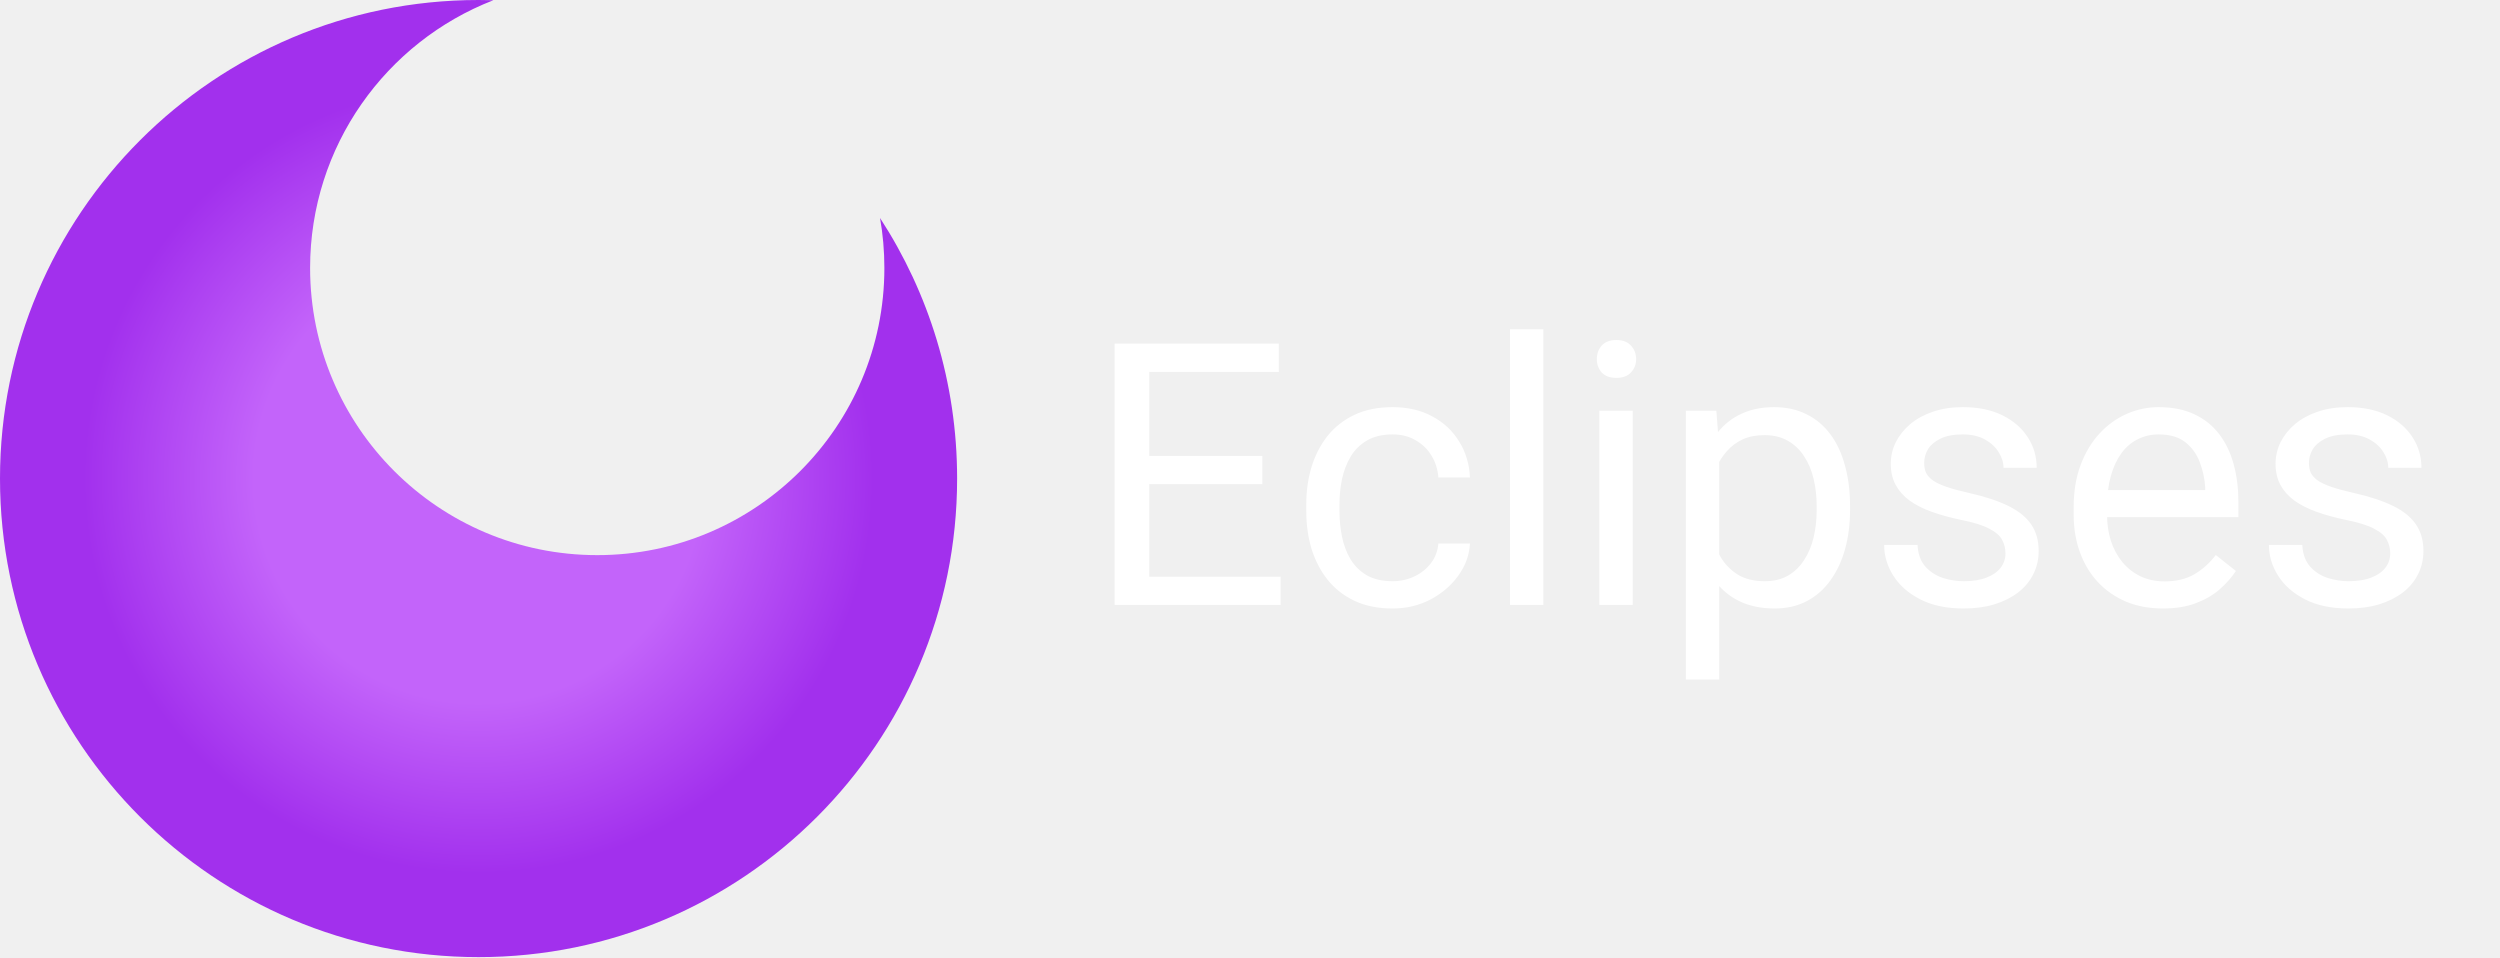
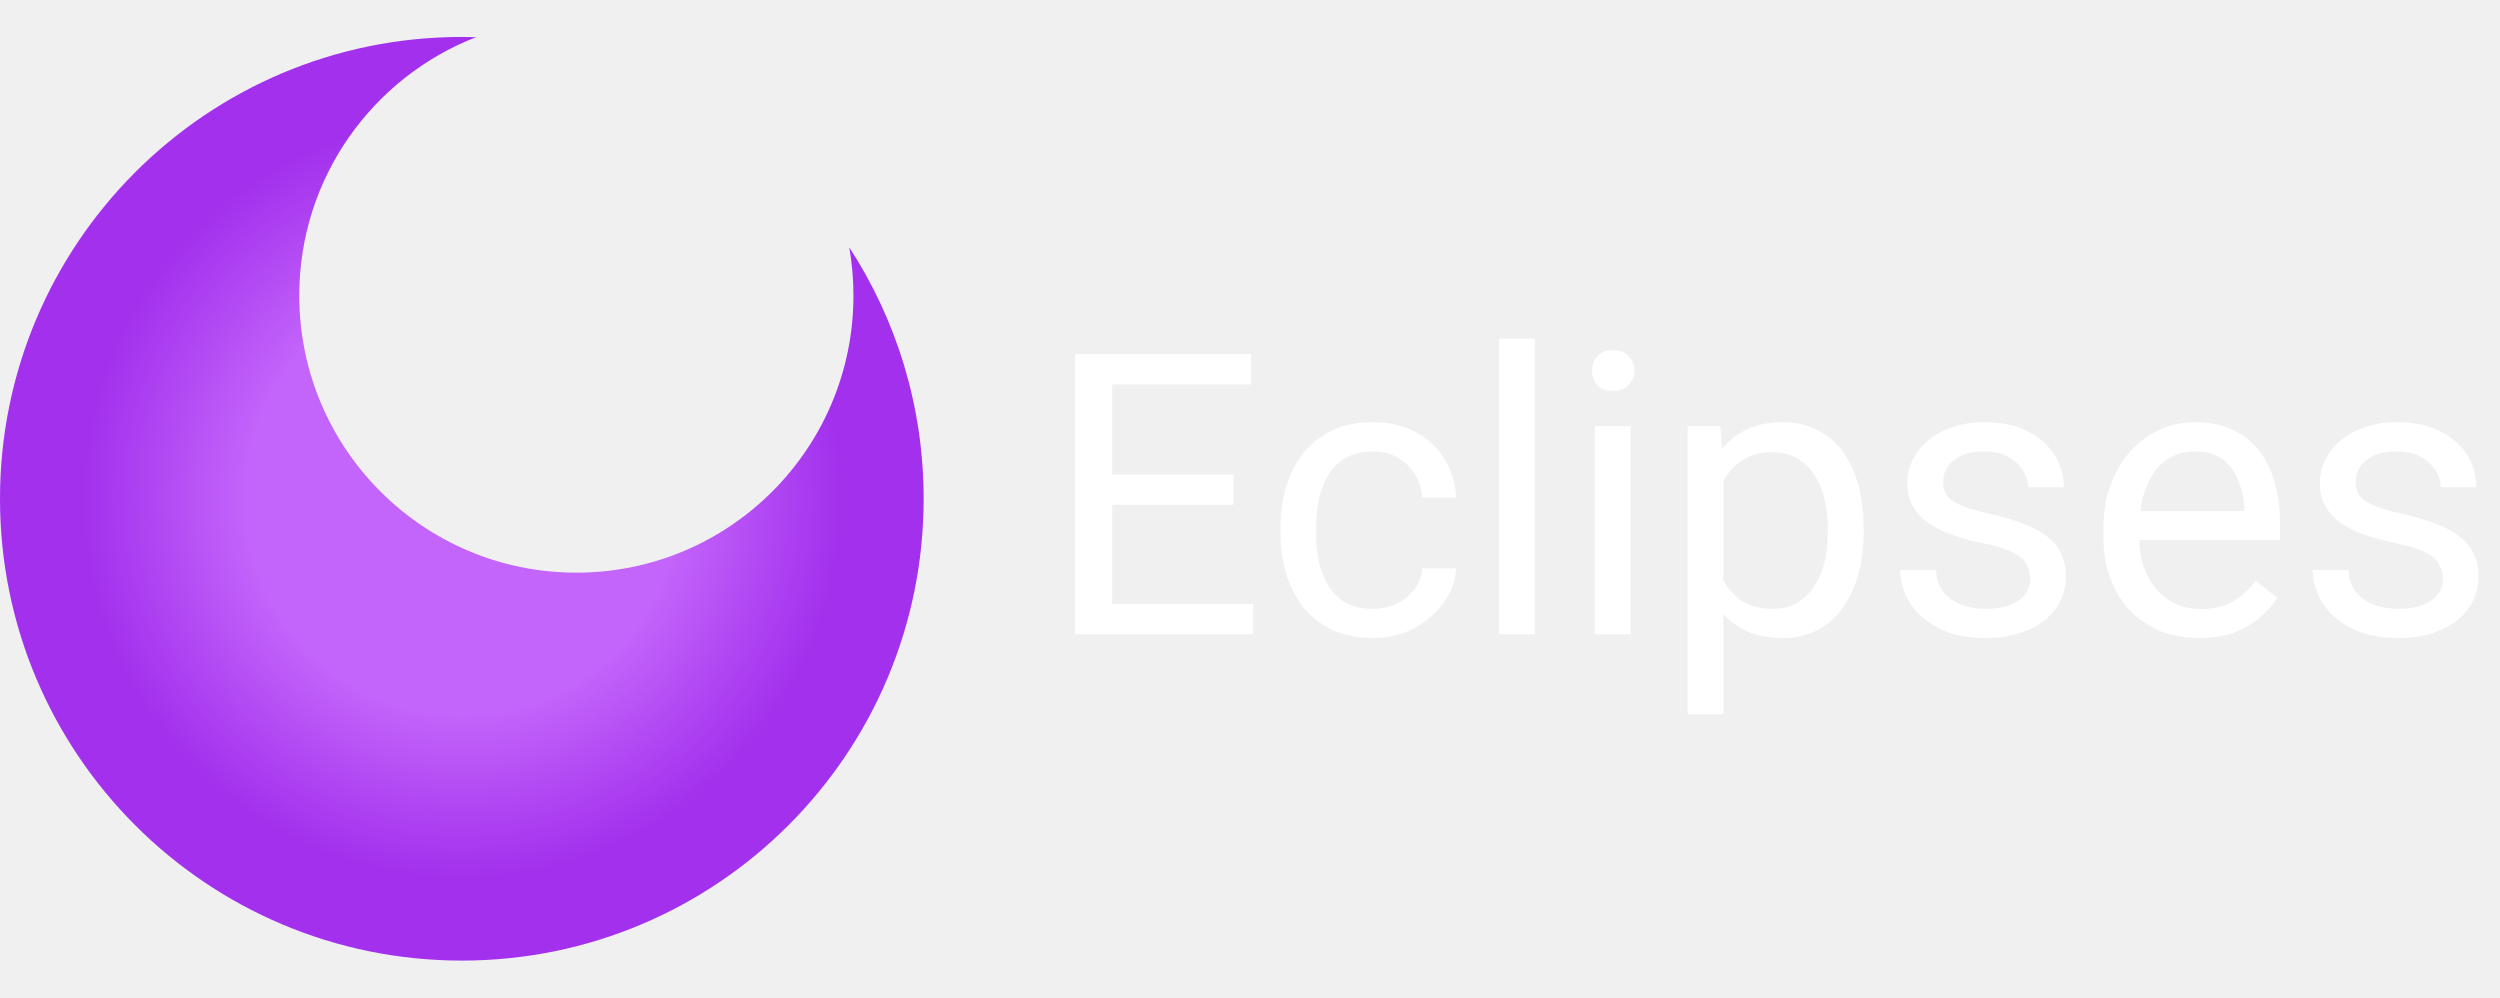
- <svg xmlns="http://www.w3.org/2000/svg" width="653" height="250" viewBox="0 0 653 250" fill="none">
-   <g clip-path="url(#clip0_101_39)">
-     <path fill-rule="evenodd" clip-rule="evenodd" d="M156 145C197.421 145 231 111.421 231 70C231 65.547 230.612 61.185 229.868 56.946C242.602 76.528 250 99.9 250 125C250 194.036 194.036 250 125 250C55.964 250 0 194.036 0 125C0 55.964 55.964 0 125 0C126.293 0 127.582 0.02 128.866 0.059C100.856 10.933 81 38.148 81 70C81 111.421 114.579 145 156 145Z" fill="url(#paint0_radial_101_39)" />
-     <path d="M334.5 150.641V158H298.359V150.641H334.5ZM300.188 89.75V158H291.141V89.75H300.188ZM329.719 119.094V126.453H298.359V119.094H329.719ZM334.031 89.75V97.156H298.359V89.75H334.031ZM363.75 151.812C365.812 151.812 367.719 151.391 369.469 150.547C371.219 149.703 372.656 148.547 373.781 147.078C374.906 145.578 375.547 143.875 375.703 141.969H383.953C383.797 144.969 382.781 147.766 380.906 150.359C379.062 152.922 376.641 155 373.641 156.594C370.641 158.156 367.344 158.938 363.75 158.938C359.938 158.938 356.609 158.266 353.766 156.922C350.953 155.578 348.609 153.734 346.734 151.391C344.891 149.047 343.5 146.359 342.562 143.328C341.656 140.266 341.203 137.031 341.203 133.625V131.656C341.203 128.25 341.656 125.031 342.562 122C343.5 118.938 344.891 116.234 346.734 113.891C348.609 111.547 350.953 109.703 353.766 108.359C356.609 107.016 359.938 106.344 363.75 106.344C367.719 106.344 371.188 107.156 374.156 108.781C377.125 110.375 379.453 112.562 381.141 115.344C382.859 118.094 383.797 121.219 383.953 124.719H375.703C375.547 122.625 374.953 120.734 373.922 119.047C372.922 117.359 371.547 116.016 369.797 115.016C368.078 113.984 366.062 113.469 363.75 113.469C361.094 113.469 358.859 114 357.047 115.062C355.266 116.094 353.844 117.5 352.781 119.281C351.75 121.031 351 122.984 350.531 125.141C350.094 127.266 349.875 129.438 349.875 131.656V133.625C349.875 135.844 350.094 138.031 350.531 140.188C350.969 142.344 351.703 144.297 352.734 146.047C353.797 147.797 355.219 149.203 357 150.266C358.812 151.297 361.062 151.812 363.75 151.812ZM403.125 86V158H394.406V86H403.125ZM426.469 107.281V158H417.75V107.281H426.469ZM417.094 93.828C417.094 92.422 417.516 91.234 418.359 90.266C419.234 89.297 420.516 88.812 422.203 88.812C423.859 88.812 425.125 89.297 426 90.266C426.906 91.234 427.359 92.422 427.359 93.828C427.359 95.172 426.906 96.328 426 97.297C425.125 98.234 423.859 98.703 422.203 98.703C420.516 98.703 419.234 98.234 418.359 97.297C417.516 96.328 417.094 95.172 417.094 93.828ZM449.062 117.031V177.5H440.344V107.281H448.312L449.062 117.031ZM483.234 132.219V133.203C483.234 136.891 482.797 140.312 481.922 143.469C481.047 146.594 479.766 149.312 478.078 151.625C476.422 153.938 474.375 155.734 471.938 157.016C469.5 158.297 466.703 158.938 463.547 158.938C460.328 158.938 457.484 158.406 455.016 157.344C452.547 156.281 450.453 154.734 448.734 152.703C447.016 150.672 445.641 148.234 444.609 145.391C443.609 142.547 442.922 139.344 442.547 135.781V130.531C442.922 126.781 443.625 123.422 444.656 120.453C445.688 117.484 447.047 114.953 448.734 112.859C450.453 110.734 452.531 109.125 454.969 108.031C457.406 106.906 460.219 106.344 463.406 106.344C466.594 106.344 469.422 106.969 471.891 108.219C474.359 109.438 476.438 111.188 478.125 113.469C479.812 115.75 481.078 118.484 481.922 121.672C482.797 124.828 483.234 128.344 483.234 132.219ZM474.516 133.203V132.219C474.516 129.688 474.25 127.312 473.719 125.094C473.188 122.844 472.359 120.875 471.234 119.188C470.141 117.469 468.734 116.125 467.016 115.156C465.297 114.156 463.25 113.656 460.875 113.656C458.688 113.656 456.781 114.031 455.156 114.781C453.562 115.531 452.203 116.547 451.078 117.828C449.953 119.078 449.031 120.516 448.312 122.141C447.625 123.734 447.109 125.391 446.766 127.109V139.25C447.391 141.438 448.266 143.5 449.391 145.438C450.516 147.344 452.016 148.891 453.891 150.078C455.766 151.234 458.125 151.812 460.969 151.812C463.312 151.812 465.328 151.328 467.016 150.359C468.734 149.359 470.141 148 471.234 146.281C472.359 144.562 473.188 142.594 473.719 140.375C474.25 138.125 474.516 135.734 474.516 133.203ZM523.828 144.547C523.828 143.297 523.547 142.141 522.984 141.078C522.453 139.984 521.344 139 519.656 138.125C518 137.219 515.5 136.438 512.156 135.781C509.344 135.188 506.797 134.484 504.516 133.672C502.266 132.859 500.344 131.875 498.75 130.719C497.188 129.562 495.984 128.203 495.141 126.641C494.297 125.078 493.875 123.25 493.875 121.156C493.875 119.156 494.312 117.266 495.188 115.484C496.094 113.703 497.359 112.125 498.984 110.75C500.641 109.375 502.625 108.297 504.938 107.516C507.25 106.734 509.828 106.344 512.672 106.344C516.734 106.344 520.203 107.062 523.078 108.5C525.953 109.938 528.156 111.859 529.688 114.266C531.219 116.641 531.984 119.281 531.984 122.188H523.312C523.312 120.781 522.891 119.422 522.047 118.109C521.234 116.766 520.031 115.656 518.438 114.781C516.875 113.906 514.953 113.469 512.672 113.469C510.266 113.469 508.312 113.844 506.812 114.594C505.344 115.312 504.266 116.234 503.578 117.359C502.922 118.484 502.594 119.672 502.594 120.922C502.594 121.859 502.75 122.703 503.062 123.453C503.406 124.172 504 124.844 504.844 125.469C505.688 126.062 506.875 126.625 508.406 127.156C509.938 127.688 511.891 128.219 514.266 128.75C518.422 129.688 521.844 130.812 524.531 132.125C527.219 133.438 529.219 135.047 530.531 136.953C531.844 138.859 532.5 141.172 532.5 143.891C532.5 146.109 532.031 148.141 531.094 149.984C530.188 151.828 528.859 153.422 527.109 154.766C525.391 156.078 523.328 157.109 520.922 157.859C518.547 158.578 515.875 158.938 512.906 158.938C508.438 158.938 504.656 158.141 501.562 156.547C498.469 154.953 496.125 152.891 494.531 150.359C492.938 147.828 492.141 145.156 492.141 142.344H500.859C500.984 144.719 501.672 146.609 502.922 148.016C504.172 149.391 505.703 150.375 507.516 150.969C509.328 151.531 511.125 151.812 512.906 151.812C515.281 151.812 517.266 151.5 518.859 150.875C520.484 150.25 521.719 149.391 522.562 148.297C523.406 147.203 523.828 145.953 523.828 144.547ZM564.938 158.938C561.406 158.938 558.203 158.344 555.328 157.156C552.484 155.938 550.031 154.234 547.969 152.047C545.938 149.859 544.375 147.266 543.281 144.266C542.188 141.266 541.641 137.984 541.641 134.422V132.453C541.641 128.328 542.25 124.656 543.469 121.438C544.688 118.188 546.344 115.438 548.438 113.188C550.531 110.938 552.906 109.234 555.562 108.078C558.219 106.922 560.969 106.344 563.812 106.344C567.438 106.344 570.562 106.969 573.188 108.219C575.844 109.469 578.016 111.219 579.703 113.469C581.391 115.688 582.641 118.312 583.453 121.344C584.266 124.344 584.672 127.625 584.672 131.188V135.078H546.797V128H576V127.344C575.875 125.094 575.406 122.906 574.594 120.781C573.812 118.656 572.562 116.906 570.844 115.531C569.125 114.156 566.781 113.469 563.812 113.469C561.844 113.469 560.031 113.891 558.375 114.734C556.719 115.547 555.297 116.766 554.109 118.391C552.922 120.016 552 122 551.344 124.344C550.688 126.688 550.359 129.391 550.359 132.453V134.422C550.359 136.828 550.688 139.094 551.344 141.219C552.031 143.312 553.016 145.156 554.297 146.75C555.609 148.344 557.188 149.594 559.031 150.5C560.906 151.406 563.031 151.859 565.406 151.859C568.469 151.859 571.062 151.234 573.188 149.984C575.312 148.734 577.172 147.062 578.766 144.969L584.016 149.141C582.922 150.797 581.531 152.375 579.844 153.875C578.156 155.375 576.078 156.594 573.609 157.531C571.172 158.469 568.281 158.938 564.938 158.938ZM624.328 144.547C624.328 143.297 624.047 142.141 623.484 141.078C622.953 139.984 621.844 139 620.156 138.125C618.5 137.219 616 136.438 612.656 135.781C609.844 135.188 607.297 134.484 605.016 133.672C602.766 132.859 600.844 131.875 599.25 130.719C597.688 129.562 596.484 128.203 595.641 126.641C594.797 125.078 594.375 123.25 594.375 121.156C594.375 119.156 594.812 117.266 595.688 115.484C596.594 113.703 597.859 112.125 599.484 110.75C601.141 109.375 603.125 108.297 605.438 107.516C607.75 106.734 610.328 106.344 613.172 106.344C617.234 106.344 620.703 107.062 623.578 108.5C626.453 109.938 628.656 111.859 630.188 114.266C631.719 116.641 632.484 119.281 632.484 122.188H623.812C623.812 120.781 623.391 119.422 622.547 118.109C621.734 116.766 620.531 115.656 618.938 114.781C617.375 113.906 615.453 113.469 613.172 113.469C610.766 113.469 608.812 113.844 607.312 114.594C605.844 115.312 604.766 116.234 604.078 117.359C603.422 118.484 603.094 119.672 603.094 120.922C603.094 121.859 603.25 122.703 603.562 123.453C603.906 124.172 604.5 124.844 605.344 125.469C606.188 126.062 607.375 126.625 608.906 127.156C610.438 127.688 612.391 128.219 614.766 128.75C618.922 129.688 622.344 130.812 625.031 132.125C627.719 133.438 629.719 135.047 631.031 136.953C632.344 138.859 633 141.172 633 143.891C633 146.109 632.531 148.141 631.594 149.984C630.688 151.828 629.359 153.422 627.609 154.766C625.891 156.078 623.828 157.109 621.422 157.859C619.047 158.578 616.375 158.938 613.406 158.938C608.938 158.938 605.156 158.141 602.062 156.547C598.969 154.953 596.625 152.891 595.031 150.359C593.438 147.828 592.641 145.156 592.641 142.344H601.359C601.484 144.719 602.172 146.609 603.422 148.016C604.672 149.391 606.203 150.375 608.016 150.969C609.828 151.531 611.625 151.812 613.406 151.812C615.781 151.812 617.766 151.5 619.359 150.875C620.984 150.25 622.219 149.391 623.062 148.297C623.906 147.203 624.328 145.953 624.328 144.547Z" fill="white" />
+ <svg xmlns="http://www.w3.org/2000/svg" width="406" height="162" viewBox="0 0 406 162" fill="none">
+   <g clip-path="url(#clip0_106_4)">
+     <path fill-rule="evenodd" clip-rule="evenodd" d="M93.6 93C118.453 93 138.6 72.853 138.6 48C138.6 45.328 138.367 42.711 137.921 40.167C145.561 51.917 150 65.94 150 81C150 122.421 116.421 156 75 156C33.579 156 0 122.421 0 81C0 39.579 33.579 6 75 6C75.776 6 76.549 6.012 77.32 6.035C60.514 12.56 48.6 28.889 48.6 48C48.6 72.853 68.747 93 93.6 93Z" fill="url(#paint0_radial_106_4)" />
+     <path d="M203.5 98.094V103H179.406V98.094H203.5ZM180.625 57.5V103H174.594V57.5H180.625ZM200.312 77.062V81.969H179.406V77.062H200.312ZM203.188 57.5V62.438H179.406V57.5H203.188ZM223 98.875C224.375 98.875 225.646 98.594 226.812 98.031C227.979 97.469 228.938 96.698 229.688 95.719C230.438 94.719 230.865 93.583 230.969 92.312H236.469C236.365 94.312 235.688 96.177 234.438 97.906C233.208 99.615 231.594 101 229.594 102.062C227.594 103.104 225.396 103.625 223 103.625C220.458 103.625 218.24 103.177 216.344 102.281C214.469 101.385 212.906 100.156 211.656 98.594C210.427 97.031 209.5 95.24 208.875 93.219C208.271 91.177 207.969 89.021 207.969 86.75V85.438C207.969 83.167 208.271 81.021 208.875 79C209.5 76.958 210.427 75.156 211.656 73.594C212.906 72.031 214.469 70.802 216.344 69.906C218.24 69.01 220.458 68.562 223 68.562C225.646 68.562 227.958 69.104 229.938 70.188C231.917 71.25 233.469 72.708 234.594 74.562C235.74 76.396 236.365 78.479 236.469 80.812H230.969C230.865 79.417 230.469 78.156 229.781 77.031C229.115 75.906 228.198 75.01 227.031 74.344C225.885 73.656 224.542 73.312 223 73.312C221.229 73.312 219.74 73.667 218.531 74.375C217.344 75.062 216.396 76 215.688 77.188C215 78.354 214.5 79.656 214.188 81.094C213.896 82.51 213.75 83.958 213.75 85.438V86.75C213.75 88.229 213.896 89.688 214.188 91.125C214.479 92.562 214.969 93.865 215.656 95.031C216.365 96.198 217.312 97.135 218.5 97.844C219.708 98.531 221.208 98.875 223 98.875ZM249.25 55V103H243.438V55H249.25ZM264.812 69.188V103H259V69.188H264.812ZM258.562 60.219C258.562 59.281 258.844 58.49 259.406 57.844C259.99 57.198 260.844 56.875 261.969 56.875C263.073 56.875 263.917 57.198 264.5 57.844C265.104 58.49 265.406 59.281 265.406 60.219C265.406 61.115 265.104 61.885 264.5 62.531C263.917 63.156 263.073 63.469 261.969 63.469C260.844 63.469 259.99 63.156 259.406 62.531C258.844 61.885 258.562 61.115 258.562 60.219ZM279.875 75.688V116H274.062V69.188H279.375L279.875 75.688ZM302.656 85.812V86.469C302.656 88.927 302.365 91.208 301.781 93.312C301.198 95.396 300.344 97.208 299.219 98.75C298.115 100.292 296.75 101.49 295.125 102.344C293.5 103.198 291.635 103.625 289.531 103.625C287.385 103.625 285.49 103.271 283.844 102.562C282.198 101.854 280.802 100.823 279.656 99.469C278.51 98.115 277.594 96.49 276.906 94.594C276.24 92.698 275.781 90.562 275.531 88.188V84.688C275.781 82.188 276.25 79.948 276.938 77.969C277.625 75.99 278.531 74.302 279.656 72.906C280.802 71.49 282.188 70.417 283.812 69.688C285.438 68.938 287.312 68.562 289.438 68.562C291.562 68.562 293.448 68.979 295.094 69.812C296.74 70.625 298.125 71.792 299.25 73.312C300.375 74.833 301.219 76.656 301.781 78.781C302.365 80.885 302.656 83.229 302.656 85.812ZM296.844 86.469V85.812C296.844 84.125 296.667 82.542 296.312 81.062C295.958 79.562 295.406 78.25 294.656 77.125C293.927 75.979 292.99 75.083 291.844 74.438C290.698 73.771 289.333 73.438 287.75 73.438C286.292 73.438 285.021 73.688 283.938 74.188C282.875 74.688 281.969 75.365 281.219 76.219C280.469 77.052 279.854 78.01 279.375 79.094C278.917 80.156 278.573 81.26 278.344 82.406V90.5C278.76 91.958 279.344 93.333 280.094 94.625C280.844 95.896 281.844 96.927 283.094 97.719C284.344 98.49 285.917 98.875 287.812 98.875C289.375 98.875 290.719 98.552 291.844 97.906C292.99 97.24 293.927 96.333 294.656 95.188C295.406 94.042 295.958 92.729 296.312 91.25C296.667 89.75 296.844 88.156 296.844 86.469ZM329.719 94.031C329.719 93.198 329.531 92.427 329.156 91.719C328.802 90.99 328.062 90.333 326.938 89.75C325.833 89.146 324.167 88.625 321.938 88.188C320.062 87.792 318.365 87.323 316.844 86.781C315.344 86.24 314.062 85.583 313 84.812C311.958 84.042 311.156 83.135 310.594 82.094C310.031 81.052 309.75 79.833 309.75 78.438C309.75 77.104 310.042 75.844 310.625 74.656C311.229 73.469 312.073 72.417 313.156 71.5C314.26 70.583 315.583 69.865 317.125 69.344C318.667 68.823 320.385 68.562 322.281 68.562C324.99 68.562 327.302 69.042 329.219 70C331.135 70.958 332.604 72.24 333.625 73.844C334.646 75.427 335.156 77.188 335.156 79.125H329.375C329.375 78.188 329.094 77.281 328.531 76.406C327.99 75.51 327.188 74.771 326.125 74.188C325.083 73.604 323.802 73.312 322.281 73.312C320.677 73.312 319.375 73.562 318.375 74.062C317.396 74.542 316.677 75.156 316.219 75.906C315.781 76.656 315.562 77.448 315.562 78.281C315.562 78.906 315.667 79.469 315.875 79.969C316.104 80.448 316.5 80.896 317.062 81.312C317.625 81.708 318.417 82.083 319.438 82.438C320.458 82.792 321.76 83.146 323.344 83.5C326.115 84.125 328.396 84.875 330.188 85.75C331.979 86.625 333.312 87.698 334.188 88.969C335.062 90.24 335.5 91.781 335.5 93.594C335.5 95.073 335.188 96.427 334.562 97.656C333.958 98.885 333.073 99.948 331.906 100.844C330.76 101.719 329.385 102.406 327.781 102.906C326.198 103.385 324.417 103.625 322.438 103.625C319.458 103.625 316.938 103.094 314.875 102.031C312.812 100.969 311.25 99.594 310.188 97.906C309.125 96.219 308.594 94.438 308.594 92.562H314.406C314.49 94.146 314.948 95.406 315.781 96.344C316.615 97.26 317.635 97.917 318.844 98.312C320.052 98.688 321.25 98.875 322.438 98.875C324.021 98.875 325.344 98.667 326.406 98.25C327.49 97.833 328.312 97.26 328.875 96.531C329.438 95.802 329.719 94.969 329.719 94.031ZM357.125 103.625C354.771 103.625 352.635 103.229 350.719 102.438C348.823 101.625 347.188 100.49 345.812 99.031C344.458 97.573 343.417 95.844 342.688 93.844C341.958 91.844 341.594 89.656 341.594 87.281V85.969C341.594 83.219 342 80.771 342.812 78.625C343.625 76.458 344.729 74.625 346.125 73.125C347.521 71.625 349.104 70.49 350.875 69.719C352.646 68.948 354.479 68.562 356.375 68.562C358.792 68.562 360.875 68.979 362.625 69.812C364.396 70.646 365.844 71.812 366.969 73.312C368.094 74.792 368.927 76.542 369.469 78.562C370.01 80.562 370.281 82.75 370.281 85.125V87.719H345.031V83H364.5V82.562C364.417 81.062 364.104 79.604 363.562 78.188C363.042 76.771 362.208 75.604 361.062 74.688C359.917 73.771 358.354 73.312 356.375 73.312C355.062 73.312 353.854 73.594 352.75 74.156C351.646 74.698 350.698 75.51 349.906 76.594C349.115 77.677 348.5 79 348.062 80.562C347.625 82.125 347.406 83.927 347.406 85.969V87.281C347.406 88.885 347.625 90.396 348.062 91.812C348.521 93.208 349.177 94.438 350.031 95.5C350.906 96.562 351.958 97.396 353.188 98C354.438 98.604 355.854 98.906 357.438 98.906C359.479 98.906 361.208 98.49 362.625 97.656C364.042 96.823 365.281 95.708 366.344 94.312L369.844 97.094C369.115 98.198 368.188 99.25 367.062 100.25C365.938 101.25 364.552 102.062 362.906 102.688C361.281 103.312 359.354 103.625 357.125 103.625ZM396.719 94.031C396.719 93.198 396.531 92.427 396.156 91.719C395.802 90.99 395.062 90.333 393.938 89.75C392.833 89.146 391.167 88.625 388.938 88.188C387.062 87.792 385.365 87.323 383.844 86.781C382.344 86.24 381.062 85.583 380 84.812C378.958 84.042 378.156 83.135 377.594 82.094C377.031 81.052 376.75 79.833 376.75 78.438C376.75 77.104 377.042 75.844 377.625 74.656C378.229 73.469 379.073 72.417 380.156 71.5C381.26 70.583 382.583 69.865 384.125 69.344C385.667 68.823 387.385 68.562 389.281 68.562C391.99 68.562 394.302 69.042 396.219 70C398.135 70.958 399.604 72.24 400.625 73.844C401.646 75.427 402.156 77.188 402.156 79.125H396.375C396.375 78.188 396.094 77.281 395.531 76.406C394.99 75.51 394.188 74.771 393.125 74.188C392.083 73.604 390.802 73.312 389.281 73.312C387.677 73.312 386.375 73.562 385.375 74.062C384.396 74.542 383.677 75.156 383.219 75.906C382.781 76.656 382.562 77.448 382.562 78.281C382.562 78.906 382.667 79.469 382.875 79.969C383.104 80.448 383.5 80.896 384.062 81.312C384.625 81.708 385.417 82.083 386.438 82.438C387.458 82.792 388.76 83.146 390.344 83.5C393.115 84.125 395.396 84.875 397.188 85.75C398.979 86.625 400.312 87.698 401.188 88.969C402.062 90.24 402.5 91.781 402.5 93.594C402.5 95.073 402.188 96.427 401.562 97.656C400.958 98.885 400.073 99.948 398.906 100.844C397.76 101.719 396.385 102.406 394.781 102.906C393.198 103.385 391.417 103.625 389.438 103.625C386.458 103.625 383.938 103.094 381.875 102.031C379.812 100.969 378.25 99.594 377.188 97.906C376.125 96.219 375.594 94.438 375.594 92.562H381.406C381.49 94.146 381.948 95.406 382.781 96.344C383.615 97.26 384.635 97.917 385.844 98.312C387.052 98.688 388.25 98.875 389.438 98.875C391.021 98.875 392.344 98.667 393.406 98.25C394.49 97.833 395.312 97.26 395.875 96.531C396.438 95.802 396.719 94.969 396.719 94.031Z" fill="white" />
  </g>
  <defs>
-     <radialGradient id="paint0_radial_101_39" cx="0" cy="0" r="1" gradientUnits="userSpaceOnUse" gradientTransform="translate(125 125) rotate(62.565) scale(103.095)">
+     <radialGradient id="paint0_radial_106_4" cx="0" cy="0" r="1" gradientUnits="userSpaceOnUse" gradientTransform="translate(75 81) rotate(62.565) scale(61.8568)">
      <stop offset="0.568" stop-color="#C364FA" />
      <stop offset="1" stop-color="#A230ED" />
    </radialGradient>
-     <clipPath id="clip0_101_39">
-       <rect width="653" height="250" fill="white" />
+     <clipPath id="clip0_106_4">
+       <rect width="406" height="162" fill="white" />
    </clipPath>
  </defs>
</svg>
